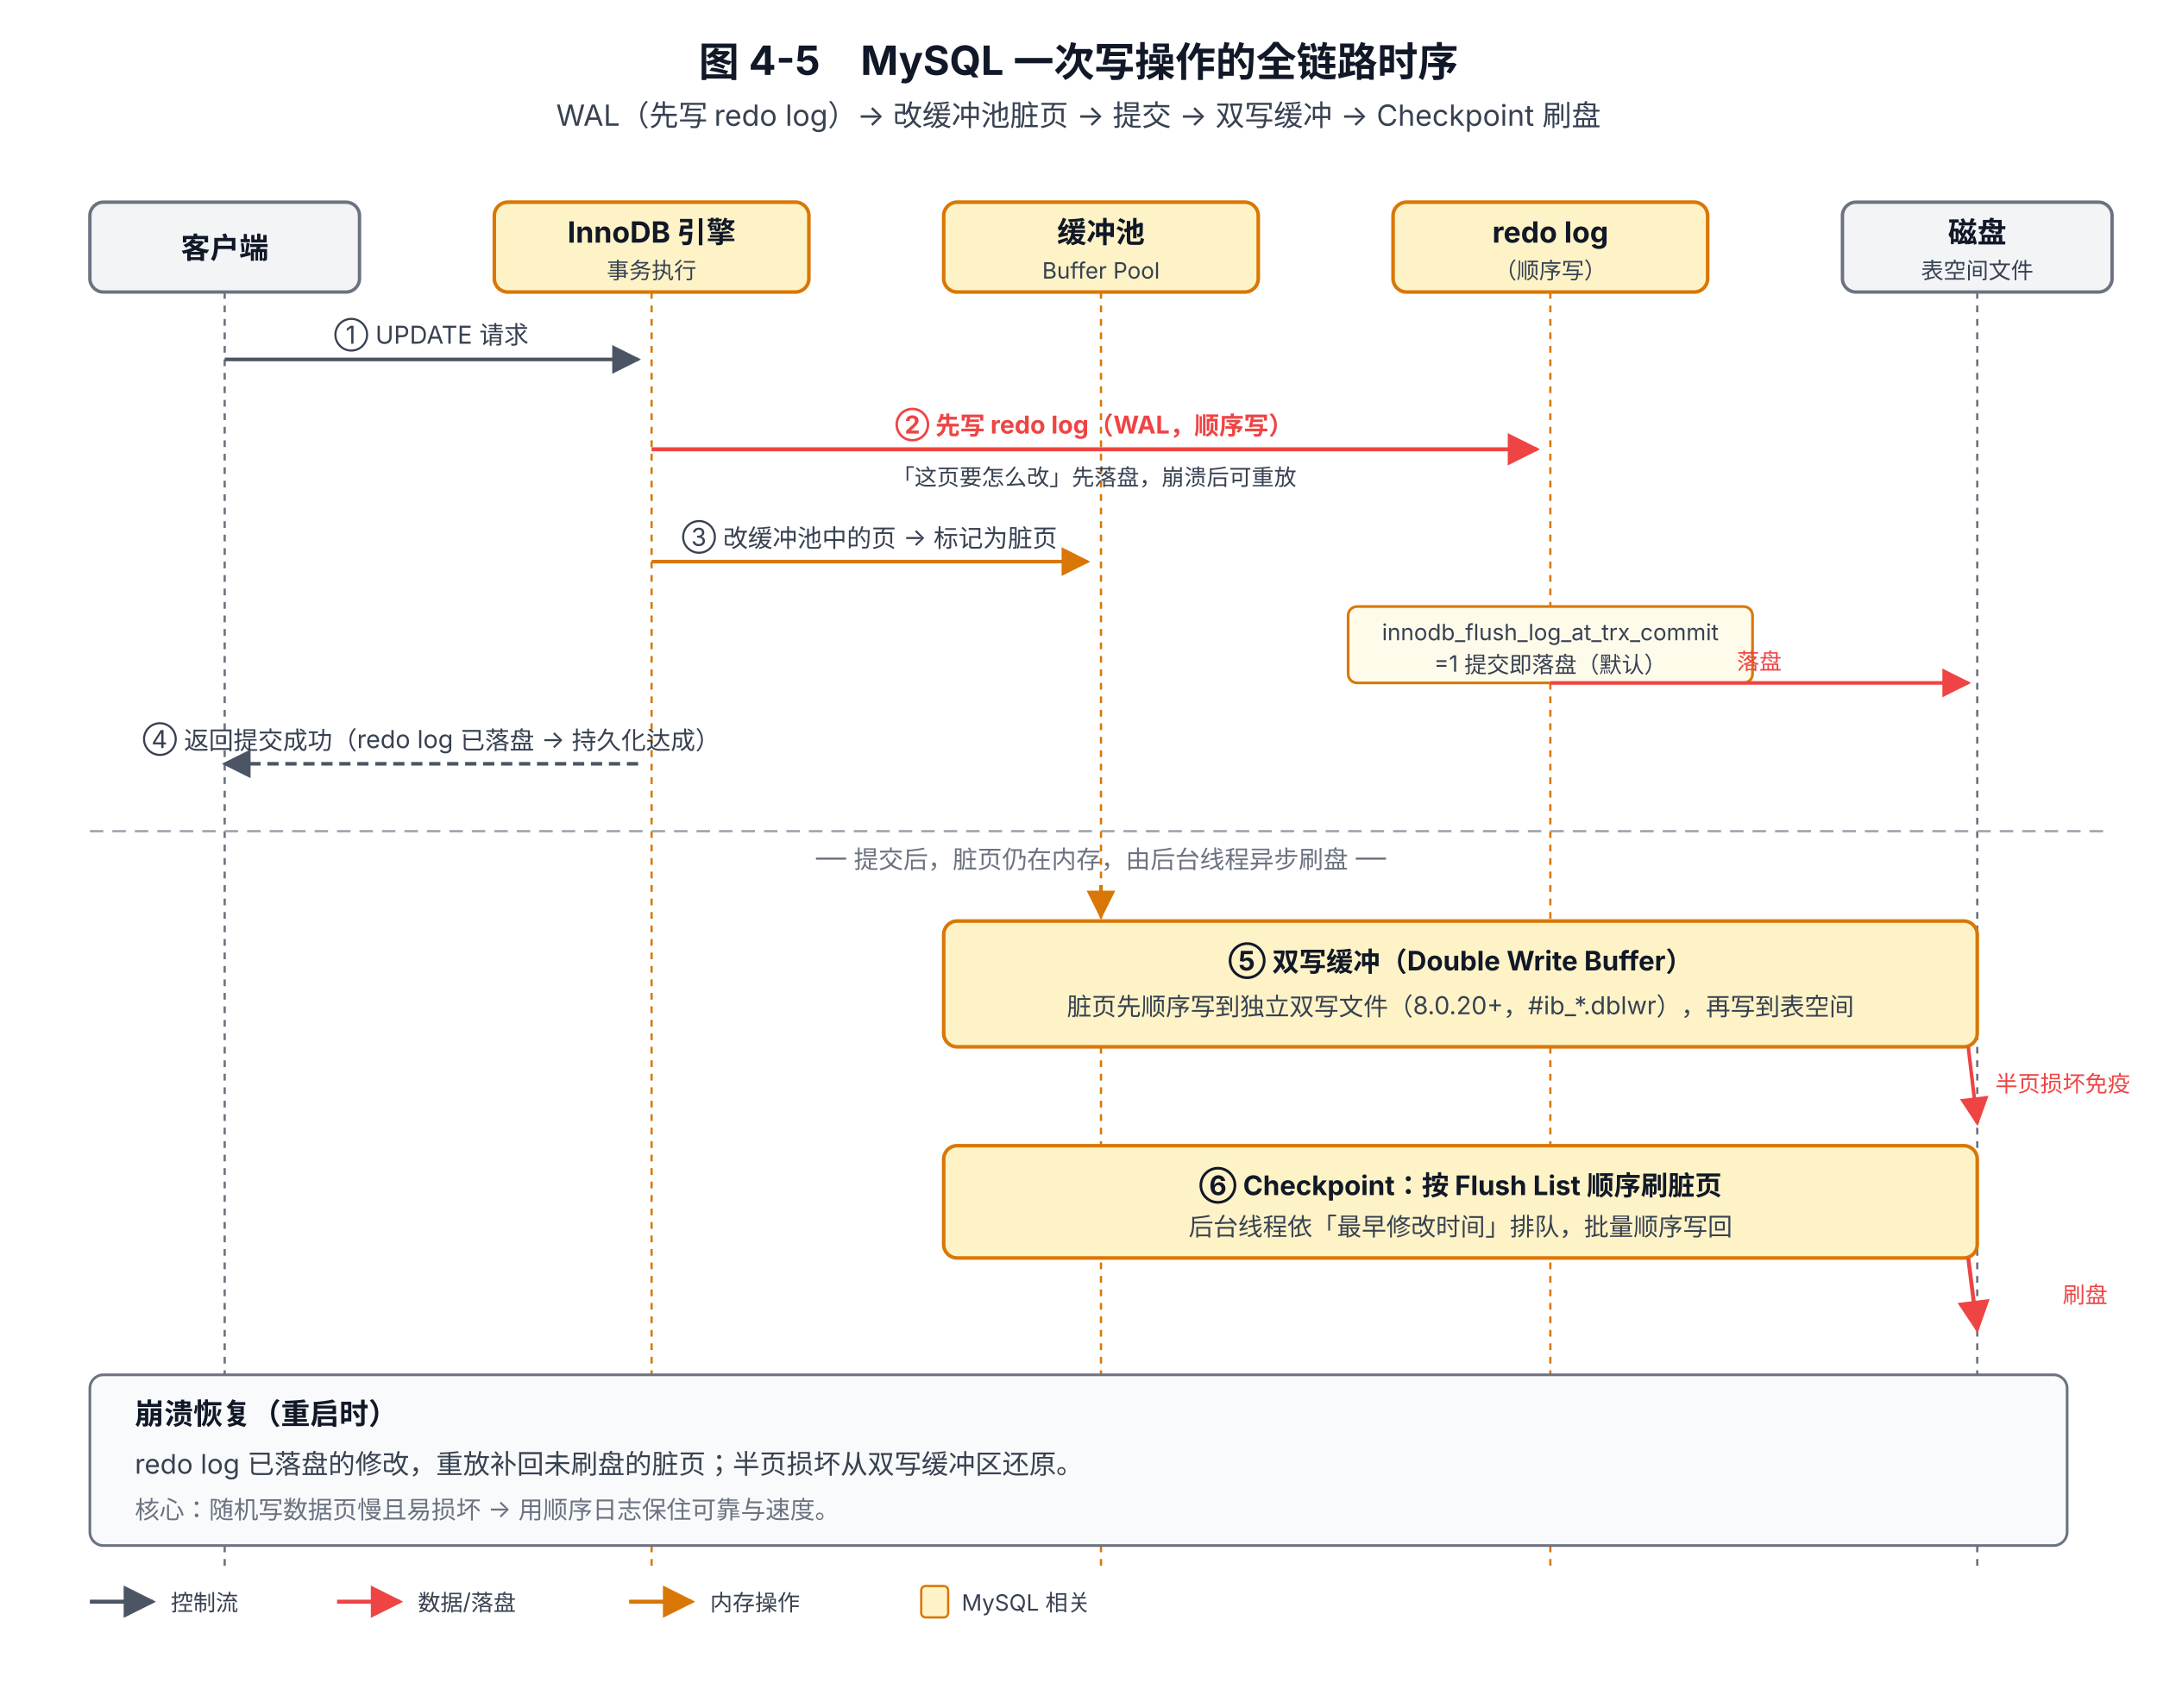
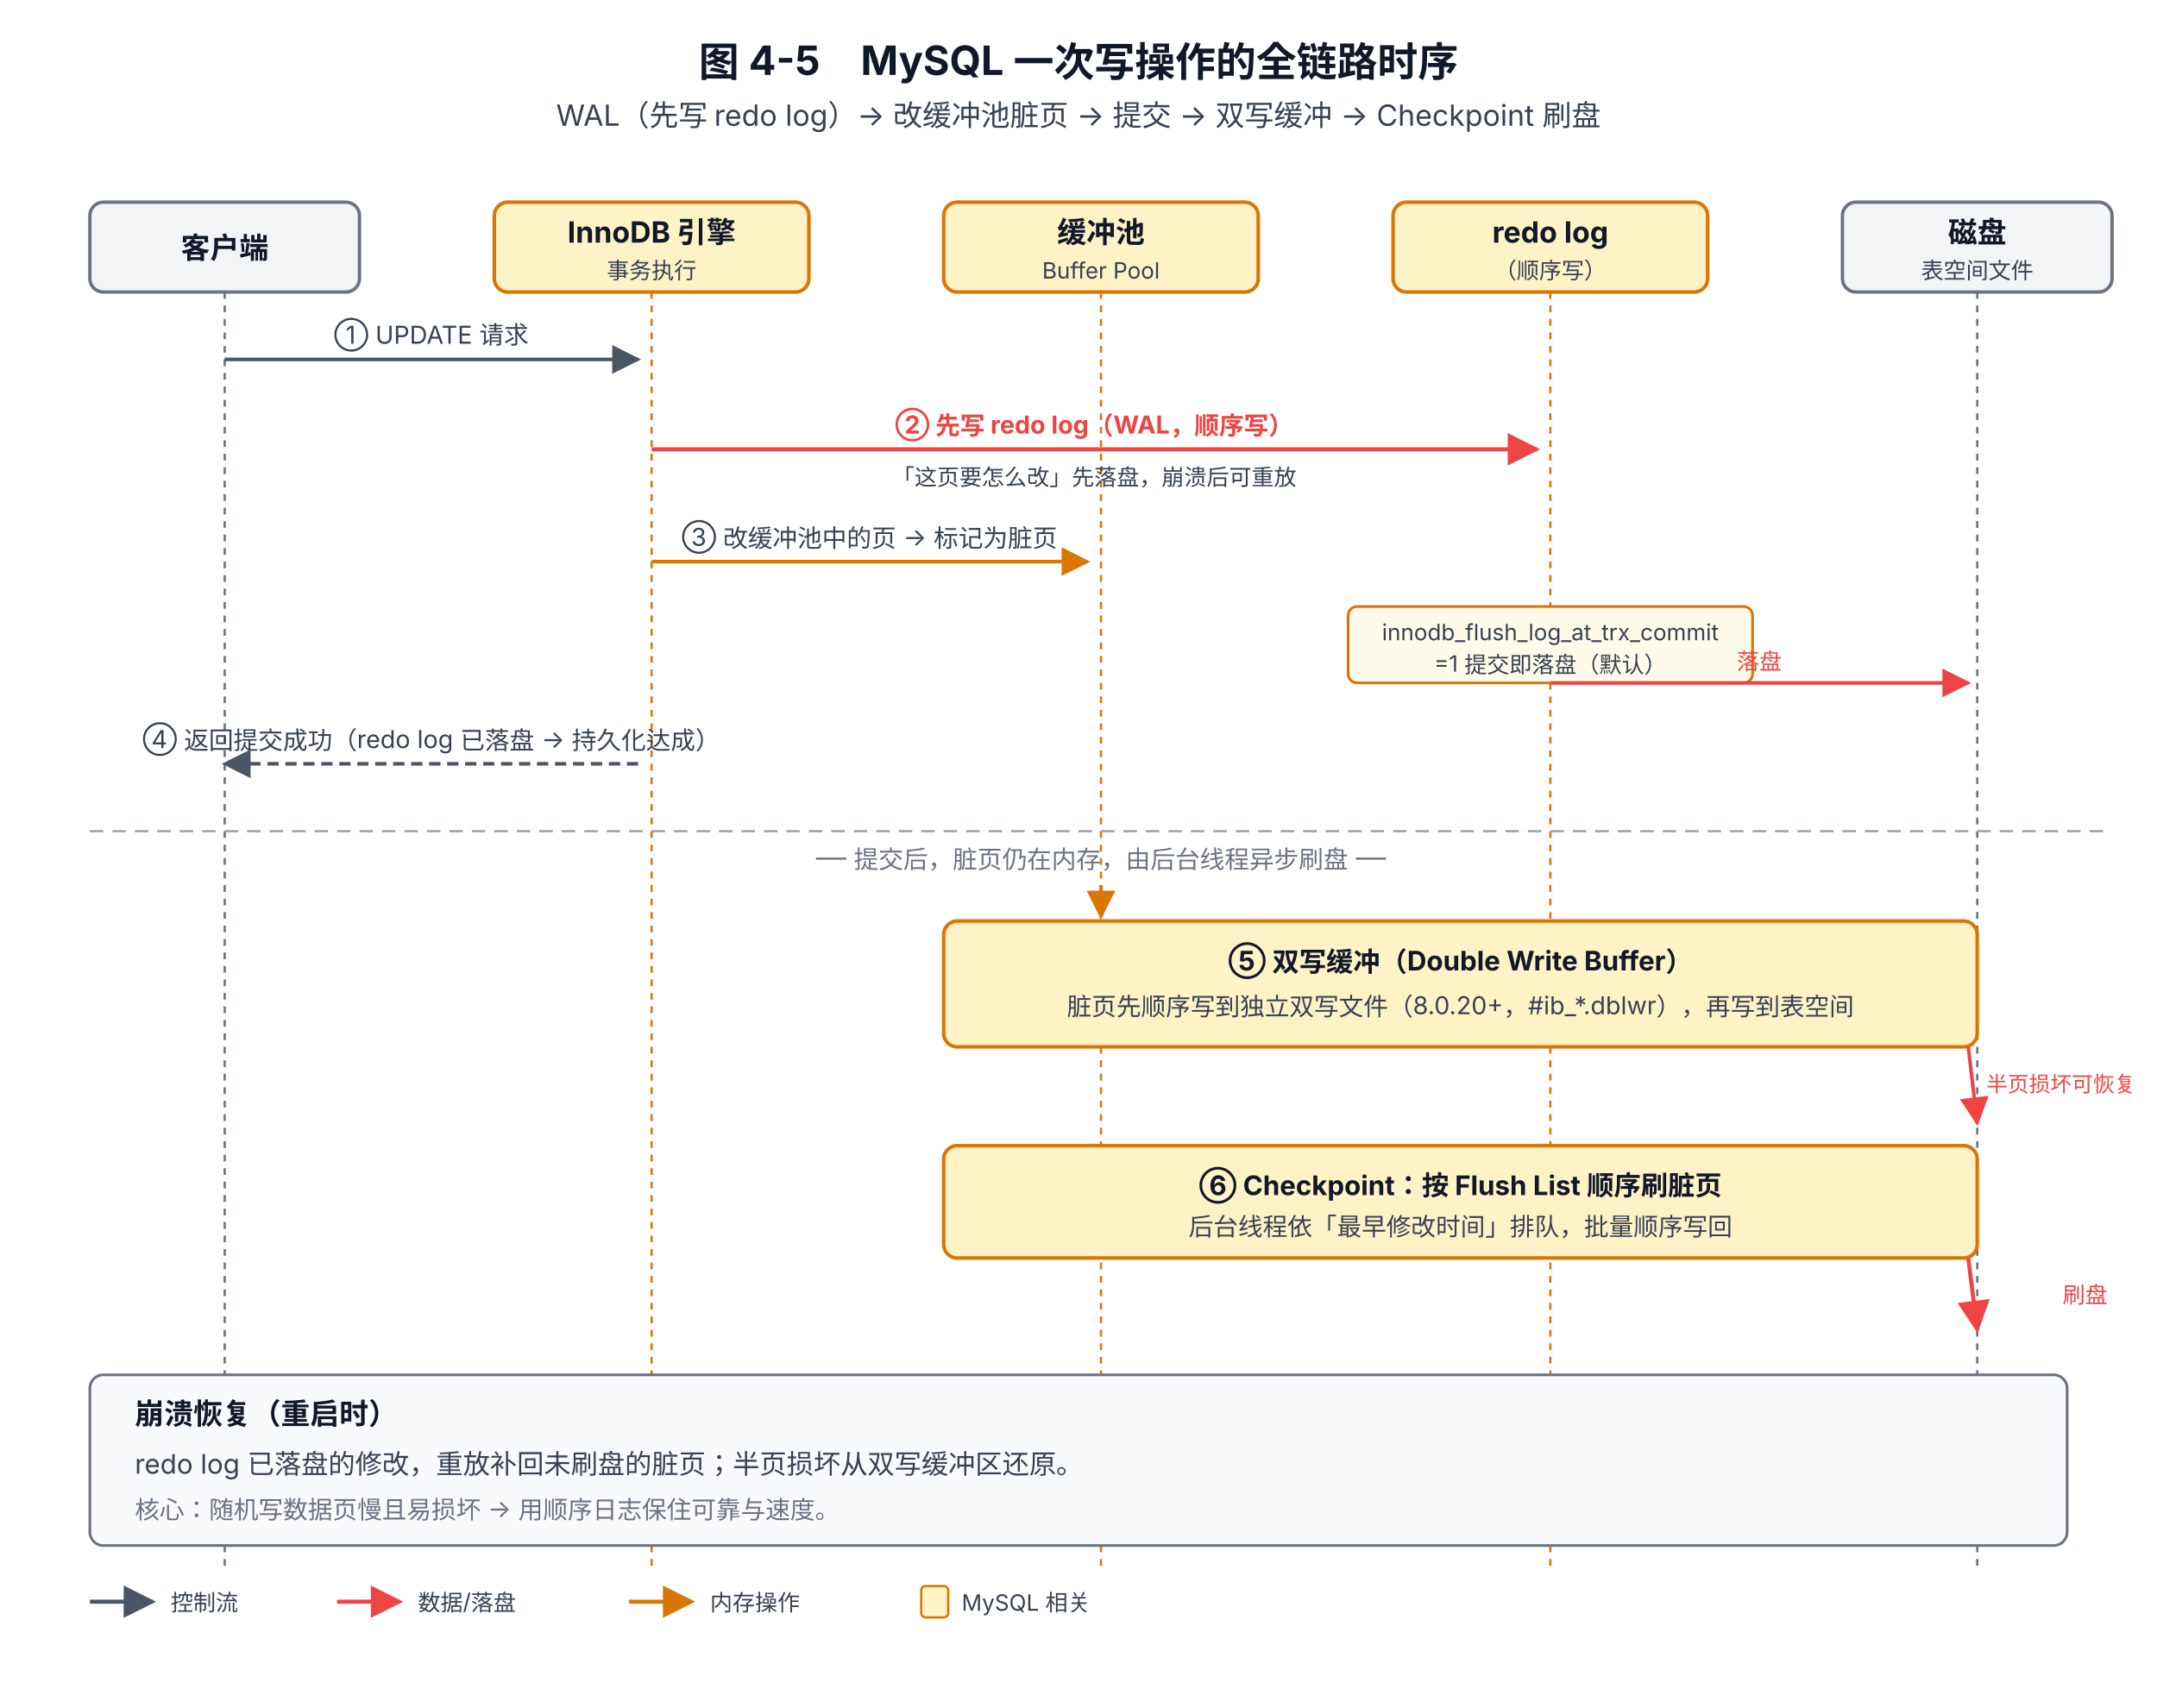
<svg xmlns="http://www.w3.org/2000/svg" viewBox="0 0 960 760" font-family="system-ui, -apple-system, 'PingFang SC', 'Microsoft YaHei', sans-serif">
  <defs>
    <marker id="arrow" viewBox="0 0 10 10" refX="9" refY="5" markerWidth="8" markerHeight="8" orient="auto-start-reverse">
      <path d="M0,0 L10,5 L0,10 z" fill="#4B5563" />
    </marker>
    <marker id="arrowRed" viewBox="0 0 10 10" refX="9" refY="5" markerWidth="8" markerHeight="8" orient="auto-start-reverse">
      <path d="M0,0 L10,5 L0,10 z" fill="#EF4444" />
    </marker>
    <marker id="arrowInd" viewBox="0 0 10 10" refX="9" refY="5" markerWidth="8" markerHeight="8" orient="auto-start-reverse">
      <path d="M0,0 L10,5 L0,10 z" fill="#D97706" />
    </marker>
  </defs>
  <text x="480" y="34" text-anchor="middle" font-size="18" font-weight="700" fill="#111827">图 4-5　MySQL 一次写操作的全链路时序</text>
  <text x="480" y="56" text-anchor="middle" font-size="13" fill="#374151">WAL（先写 redo log）→ 改缓冲池脏页 → 提交 → 双写缓冲 → Checkpoint 刷盘</text>
  <rect x="40" y="90" width="120" height="40" rx="6" fill="#F3F4F6" stroke="#6B7280" stroke-width="1.5" />
  <text x="100" y="115" text-anchor="middle" font-size="13" font-weight="700" fill="#111827">客户端</text>
  <line x1="100" y1="130" x2="100" y2="700" stroke="#6B7280" stroke-width="1" stroke-dasharray="3,3" />
  <rect x="220" y="90" width="140" height="40" rx="6" fill="#FEF3C7" stroke="#D97706" stroke-width="1.6" />
  <text x="290" y="108" text-anchor="middle" font-size="13" font-weight="700" fill="#111827">InnoDB 引擎</text>
  <text x="290" y="124" text-anchor="middle" font-size="10" fill="#374151">事务执行</text>
  <line x1="290" y1="130" x2="290" y2="700" stroke="#D97706" stroke-width="1" stroke-dasharray="3,3" />
  <rect x="420" y="90" width="140" height="40" rx="6" fill="#FEF3C7" stroke="#D97706" stroke-width="1.6" />
  <text x="490" y="108" text-anchor="middle" font-size="13" font-weight="700" fill="#111827">缓冲池</text>
  <text x="490" y="124" text-anchor="middle" font-size="10" fill="#374151">Buffer Pool</text>
  <line x1="490" y1="130" x2="490" y2="700" stroke="#D97706" stroke-width="1" stroke-dasharray="3,3" />
  <rect x="620" y="90" width="140" height="40" rx="6" fill="#FEF3C7" stroke="#D97706" stroke-width="1.6" />
  <text x="690" y="108" text-anchor="middle" font-size="13" font-weight="700" fill="#111827">redo log</text>
  <text x="690" y="124" text-anchor="middle" font-size="10" fill="#374151">（顺序写）</text>
  <line x1="690" y1="130" x2="690" y2="700" stroke="#D97706" stroke-width="1" stroke-dasharray="3,3" />
  <rect x="820" y="90" width="120" height="40" rx="6" fill="#F3F4F6" stroke="#6B7280" stroke-width="1.5" />
  <text x="880" y="108" text-anchor="middle" font-size="13" font-weight="700" fill="#111827">磁盘</text>
  <text x="880" y="124" text-anchor="middle" font-size="10" fill="#374151">表空间文件</text>
  <line x1="880" y1="130" x2="880" y2="700" stroke="#6B7280" stroke-width="1" stroke-dasharray="3,3" />
  <line x1="100" y1="160" x2="284" y2="160" stroke="#4B5563" stroke-width="1.6" marker-end="url(#arrow)" />
  <text x="192" y="153" text-anchor="middle" font-size="11" fill="#374151">① UPDATE 请求</text>
  <line x1="290" y1="200" x2="684" y2="200" stroke="#EF4444" stroke-width="1.8" marker-end="url(#arrowRed)" />
  <text x="487" y="193" text-anchor="middle" font-size="11" fill="#EF4444" font-weight="700">② 先写 redo log（WAL，顺序写）</text>
  <text x="487" y="216" text-anchor="middle" font-size="10" fill="#374151">「这页要怎么改」先落盘，崩溃后可重放</text>
  <line x1="290" y1="250" x2="484" y2="250" stroke="#D97706" stroke-width="1.6" marker-end="url(#arrowInd)" />
  <text x="387" y="243" text-anchor="middle" font-size="11" fill="#374151">③ 改缓冲池中的页 → 标记为脏页</text>
  <rect x="600" y="270" width="180" height="34" rx="4" fill="#FFFBEB" stroke="#D97706" stroke-width="1.2" />
  <text x="690" y="285" text-anchor="middle" font-size="10" fill="#374151">innodb_flush_log_at_trx_commit</text>
  <text x="690" y="299" text-anchor="middle" font-size="10" fill="#374151">=1 提交即落盘（默认）</text>
  <line x1="690" y1="304" x2="876" y2="304" stroke="#EF4444" stroke-width="1.6" marker-end="url(#arrowRed)" />
  <text x="783" y="298" text-anchor="middle" font-size="10" fill="#EF4444">落盘</text>
  <line x1="284" y1="340" x2="100" y2="340" stroke="#4B5563" stroke-width="1.6" marker-end="url(#arrow)" stroke-dasharray="5,3" />
  <text x="192" y="333" text-anchor="middle" font-size="11" fill="#374151">④ 返回提交成功（redo log 已落盘 → 持久化达成）</text>
  <line x1="40" y1="370" x2="940" y2="370" stroke="#9CA3AF" stroke-width="1" stroke-dasharray="6,4" />
  <text x="490" y="386" text-anchor="middle" font-size="11" fill="#6B7280">── 提交后，脏页仍在内存，由后台线程异步刷盘 ──</text>
  <rect x="420" y="410" width="460" height="56" rx="6" fill="#FEF3C7" stroke="#D97706" stroke-width="1.6" />
  <text x="650" y="432" text-anchor="middle" font-size="12" font-weight="700" fill="#111827">⑤ 双写缓冲（Double Write Buffer）</text>
  <text x="650" y="452" text-anchor="middle" font-size="11" fill="#374151">脏页先顺序写到独立双写文件（8.0.20+，#ib_*.dblwr），再写到表空间</text>
  <line x1="490" y1="394" x2="490" y2="408" stroke="#D97706" stroke-width="1.6" marker-end="url(#arrowInd)" />
  <line x1="876" y1="466" x2="880" y2="500" stroke="#EF4444" stroke-width="1.6" marker-end="url(#arrowRed)" />
-   <text x="888" y="486" font-size="10" fill="#EF4444">半页损坏免疫</text>
+   <text x="884" y="486" font-size="9.5" fill="#EF4444">半页损坏可恢复</text>
  <rect x="420" y="510" width="460" height="50" rx="6" fill="#FEF3C7" stroke="#D97706" stroke-width="1.6" />
  <text x="650" y="532" text-anchor="middle" font-size="12" font-weight="700" fill="#111827">⑥ Checkpoint：按 Flush List 顺序刷脏页</text>
  <text x="650" y="550" text-anchor="middle" font-size="11" fill="#374151">后台线程依「最早修改时间」排队，批量顺序写回</text>
  <line x1="876" y1="560" x2="880" y2="592" stroke="#EF4444" stroke-width="1.8" marker-end="url(#arrowRed)" />
  <text x="918" y="580" font-size="10" fill="#EF4444">刷盘</text>
  <rect x="40" y="612" width="880" height="76" rx="6" fill="#F9FAFB" stroke="#6B7280" stroke-width="1.2" />
  <text x="60" y="634" font-size="13" font-weight="700" fill="#111827">崩溃恢复（重启时）</text>
  <text x="60" y="656" font-size="12" fill="#374151">redo log 已落盘的修改，重放补回未刷盘的脏页；半页损坏从双写缓冲区还原。</text>
  <text x="60" y="676" font-size="11" fill="#6B7280">核心：随机写数据页慢且易损坏 → 用顺序日志保住可靠与速度。</text>
  <g transform="translate(40,705)">
    <line x1="0" y1="8" x2="28" y2="8" stroke="#4B5563" stroke-width="1.8" marker-end="url(#arrow)" />
    <text x="36" y="12" font-size="10" fill="#374151">控制流</text>
    <line x1="110" y1="8" x2="138" y2="8" stroke="#EF4444" stroke-width="1.8" marker-end="url(#arrowRed)" />
    <text x="146" y="12" font-size="10" fill="#374151">数据/落盘</text>
    <line x1="240" y1="8" x2="268" y2="8" stroke="#D97706" stroke-width="1.8" marker-end="url(#arrowInd)" />
    <text x="276" y="12" font-size="10" fill="#374151">内存操作</text>
    <rect x="370" y="1" width="12" height="14" rx="2" fill="#FEF3C7" stroke="#D97706" />
    <text x="388" y="12" font-size="10" fill="#374151">MySQL 相关</text>
  </g>
</svg>
